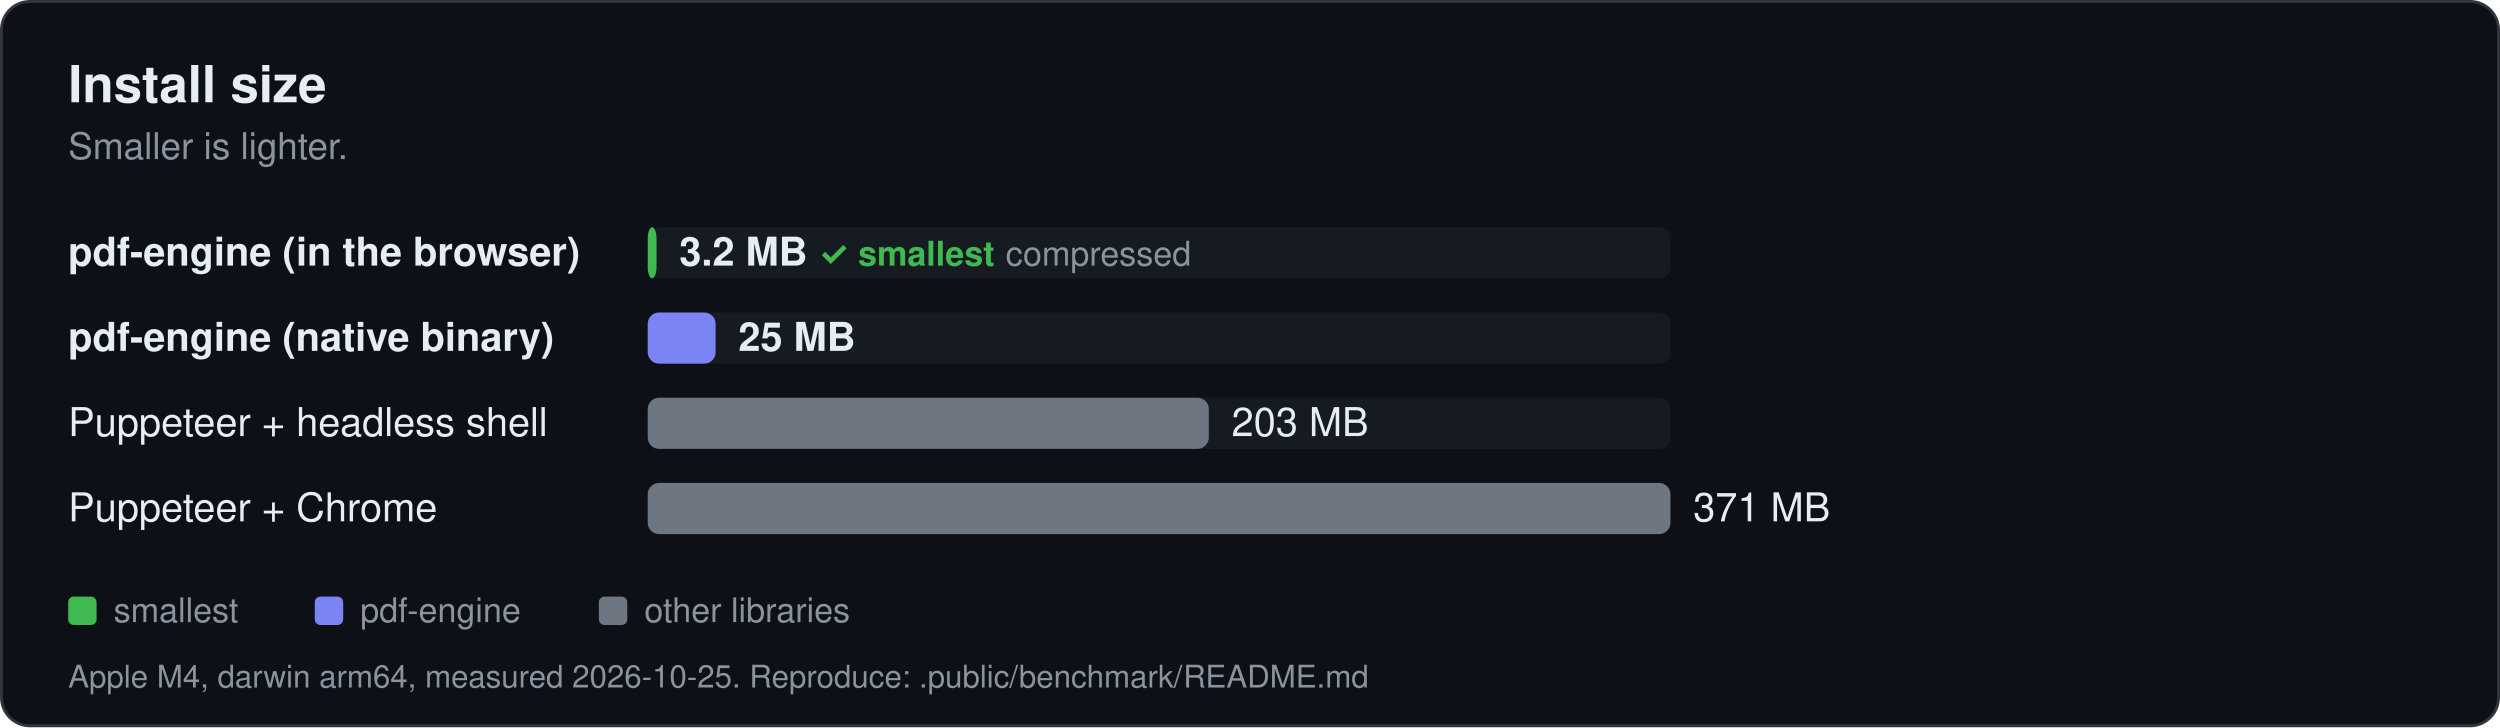
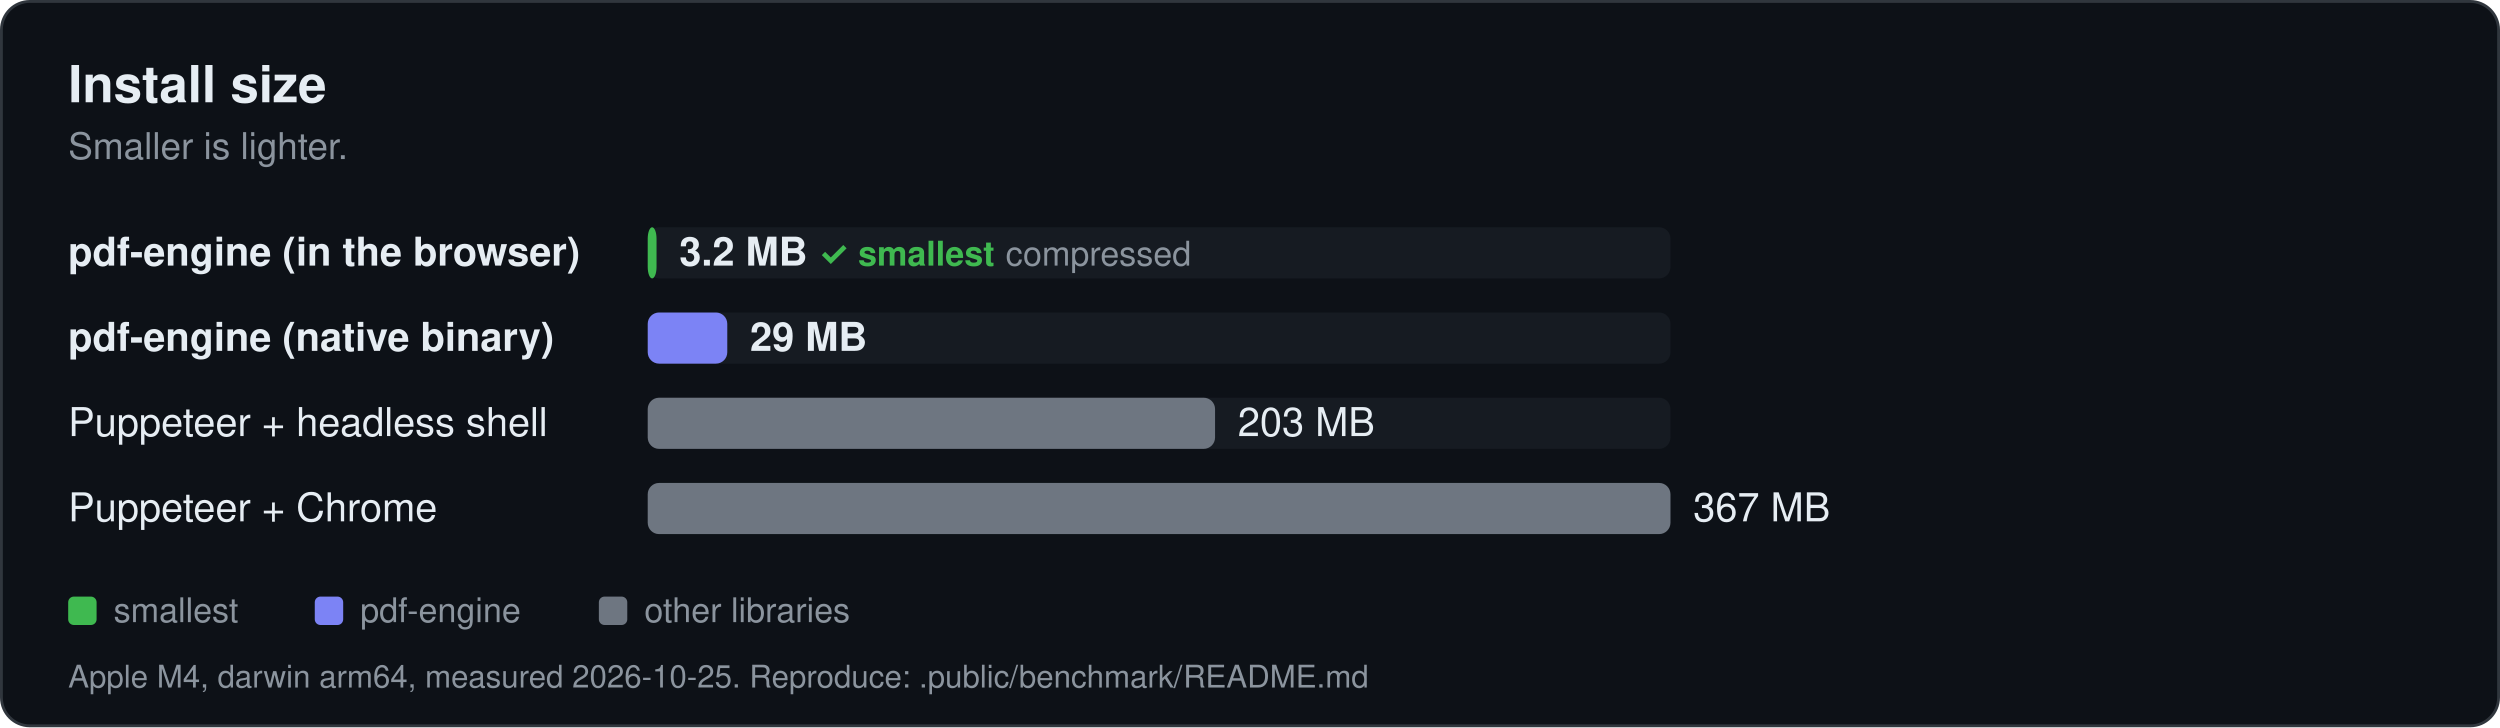
<svg xmlns="http://www.w3.org/2000/svg" width="880" height="256" viewBox="0 0 880 256" role="img" aria-labelledby="t d" font-family="-apple-system, BlinkMacSystemFont, 'Segoe UI', Helvetica, Arial, sans-serif">
  <rect x="0.5" y="0.5" width="879" height="255" rx="10" fill="#0d1117" stroke="#30363d" />
  <text x="24" y="36" font-size="18" font-weight="700" fill="#e6edf3">Install size</text>
  <text x="24" y="56" font-size="13" fill="#8b949e">Smaller is lighter.</text>
  <text x="24" y="93.5" font-size="14" fill="#e6edf3" font-weight="700">pdf-engine (in the browser)</text>
  <rect x="228" y="80" width="360" height="18" rx="4" fill="#161b22" />
  <rect x="228" y="80" width="3.1" height="18" rx="4" fill="#3fb950" />
  <text x="239.1" y="93.5" font-size="14" fill="#e6edf3" font-weight="700">3.2 MB <tspan fill="#3fb950" font-weight="700" font-size="12">✓ smallest</tspan>
    <tspan fill="#8b949e" font-weight="400" font-size="12">compressed</tspan>
  </text>
  <text x="24" y="123.5" font-size="14" fill="#e6edf3" font-weight="700">pdf-engine (native binary)</text>
  <rect x="228" y="110" width="360" height="18" rx="4" fill="#161b22" />
-   <rect x="228" y="110" width="23.9" height="18" rx="4" fill="#7c83f5" />
-   <text x="259.9" y="123.5" font-size="14" fill="#e6edf3" font-weight="700">25 MB</text>
+   <rect x="228" y="110" width="28.0" height="18" rx="4" fill="#7c83f5" />
+   <text x="264.0" y="123.5" font-size="14" fill="#e6edf3" font-weight="700">29 MB</text>
  <text x="24" y="153.5" font-size="14" fill="#e6edf3" font-weight="400">Puppeteer + headless shell</text>
  <rect x="228" y="140" width="360" height="18" rx="4" fill="#161b22" />
-   <rect x="228" y="140" width="197.5" height="18" rx="4" fill="#6e7681" />
-   <text x="433.5" y="153.5" font-size="14" fill="#e6edf3" font-weight="500">203 MB</text>
+   <rect x="228" y="140" width="199.7" height="18" rx="4" fill="#6e7681" />
+   <text x="435.7" y="153.5" font-size="14" fill="#e6edf3" font-weight="500">203 MB</text>
  <text x="24" y="183.5" font-size="14" fill="#e6edf3" font-weight="400">Puppeteer + Chrome</text>
  <rect x="228" y="170" width="360" height="18" rx="4" fill="#161b22" />
  <rect x="228" y="170" width="360.0" height="18" rx="4" fill="#6e7681" />
-   <text x="596.0" y="183.5" font-size="14" fill="#e6edf3" font-weight="500">371 MB</text>
+   <text x="596.0" y="183.5" font-size="14" fill="#e6edf3" font-weight="500">367 MB</text>
  <rect x="24" y="210" width="10" height="10" rx="2" fill="#3fb950" />
  <text x="40" y="219" font-size="12" fill="#8b949e">smallest</text>
  <rect x="110.8" y="210" width="10" height="10" rx="2" fill="#7c83f5" />
  <text x="126.8" y="219" font-size="12" fill="#8b949e">pdf-engine</text>
  <rect x="210.8" y="210" width="10" height="10" rx="2" fill="#6e7681" />
  <text x="226.8" y="219" font-size="12" fill="#8b949e">other libraries</text>
  <text x="24" y="242" font-size="11" fill="#8b949e">Apple M4, darwin arm64, measured 2026-10-25. Reproduce: .public/benchmark/README.md</text>
</svg>
